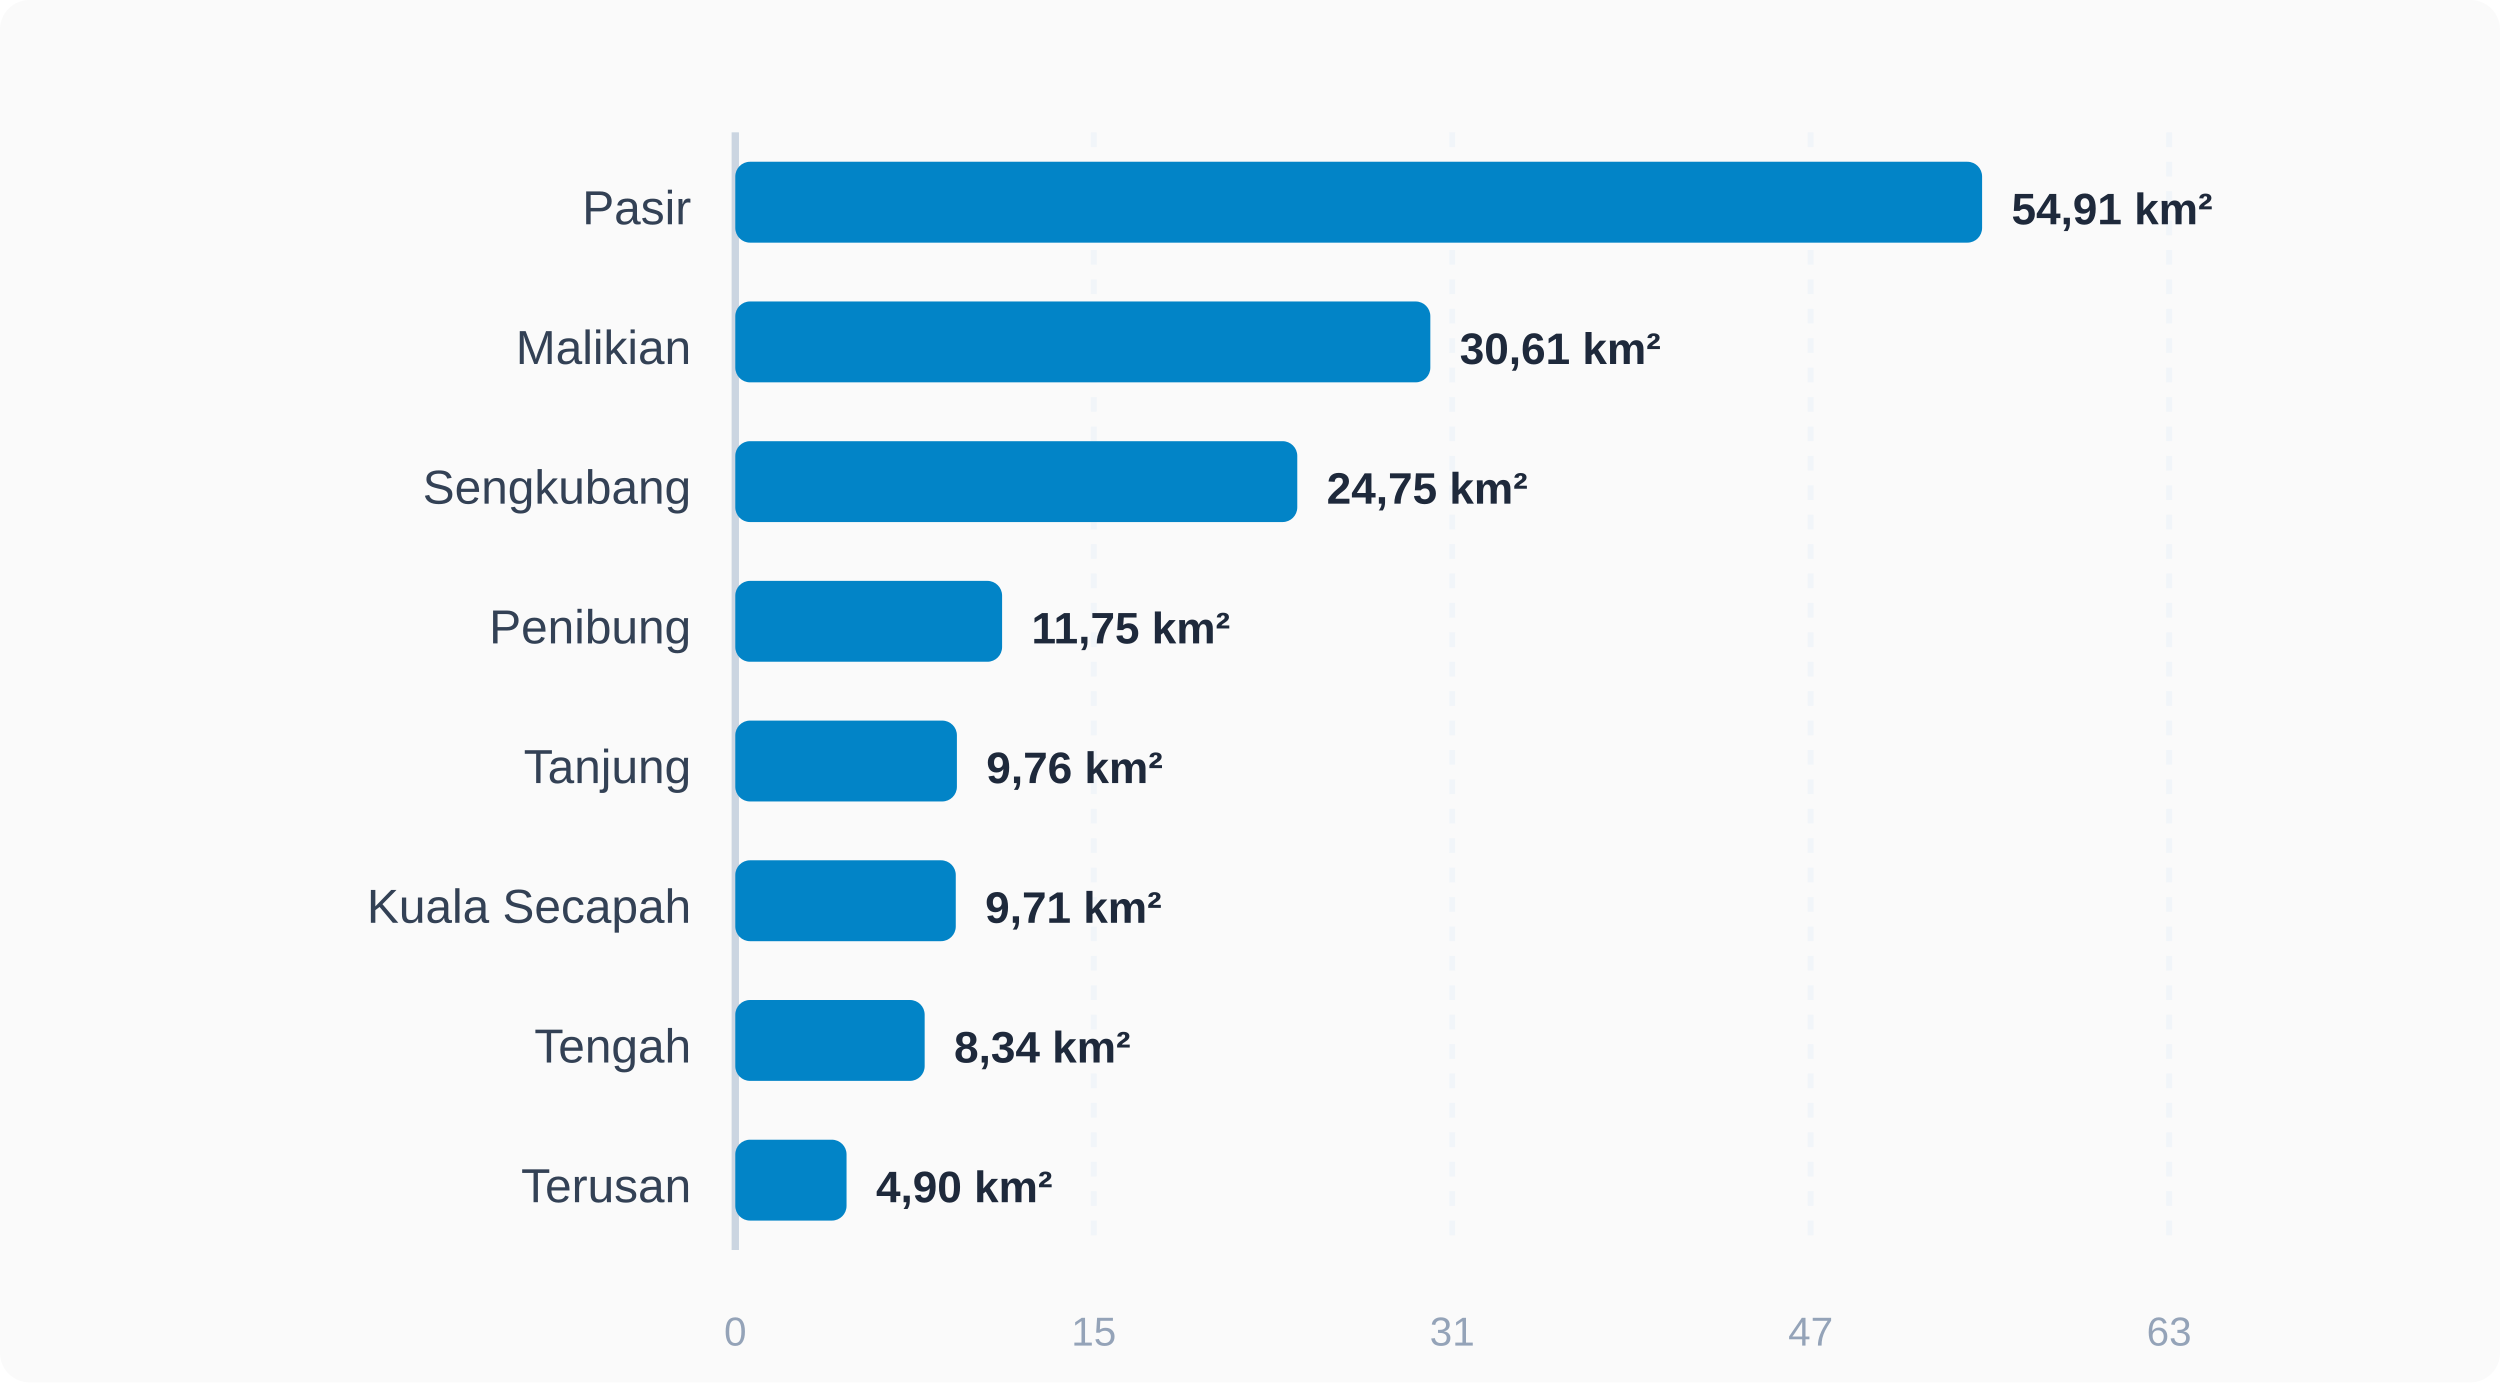
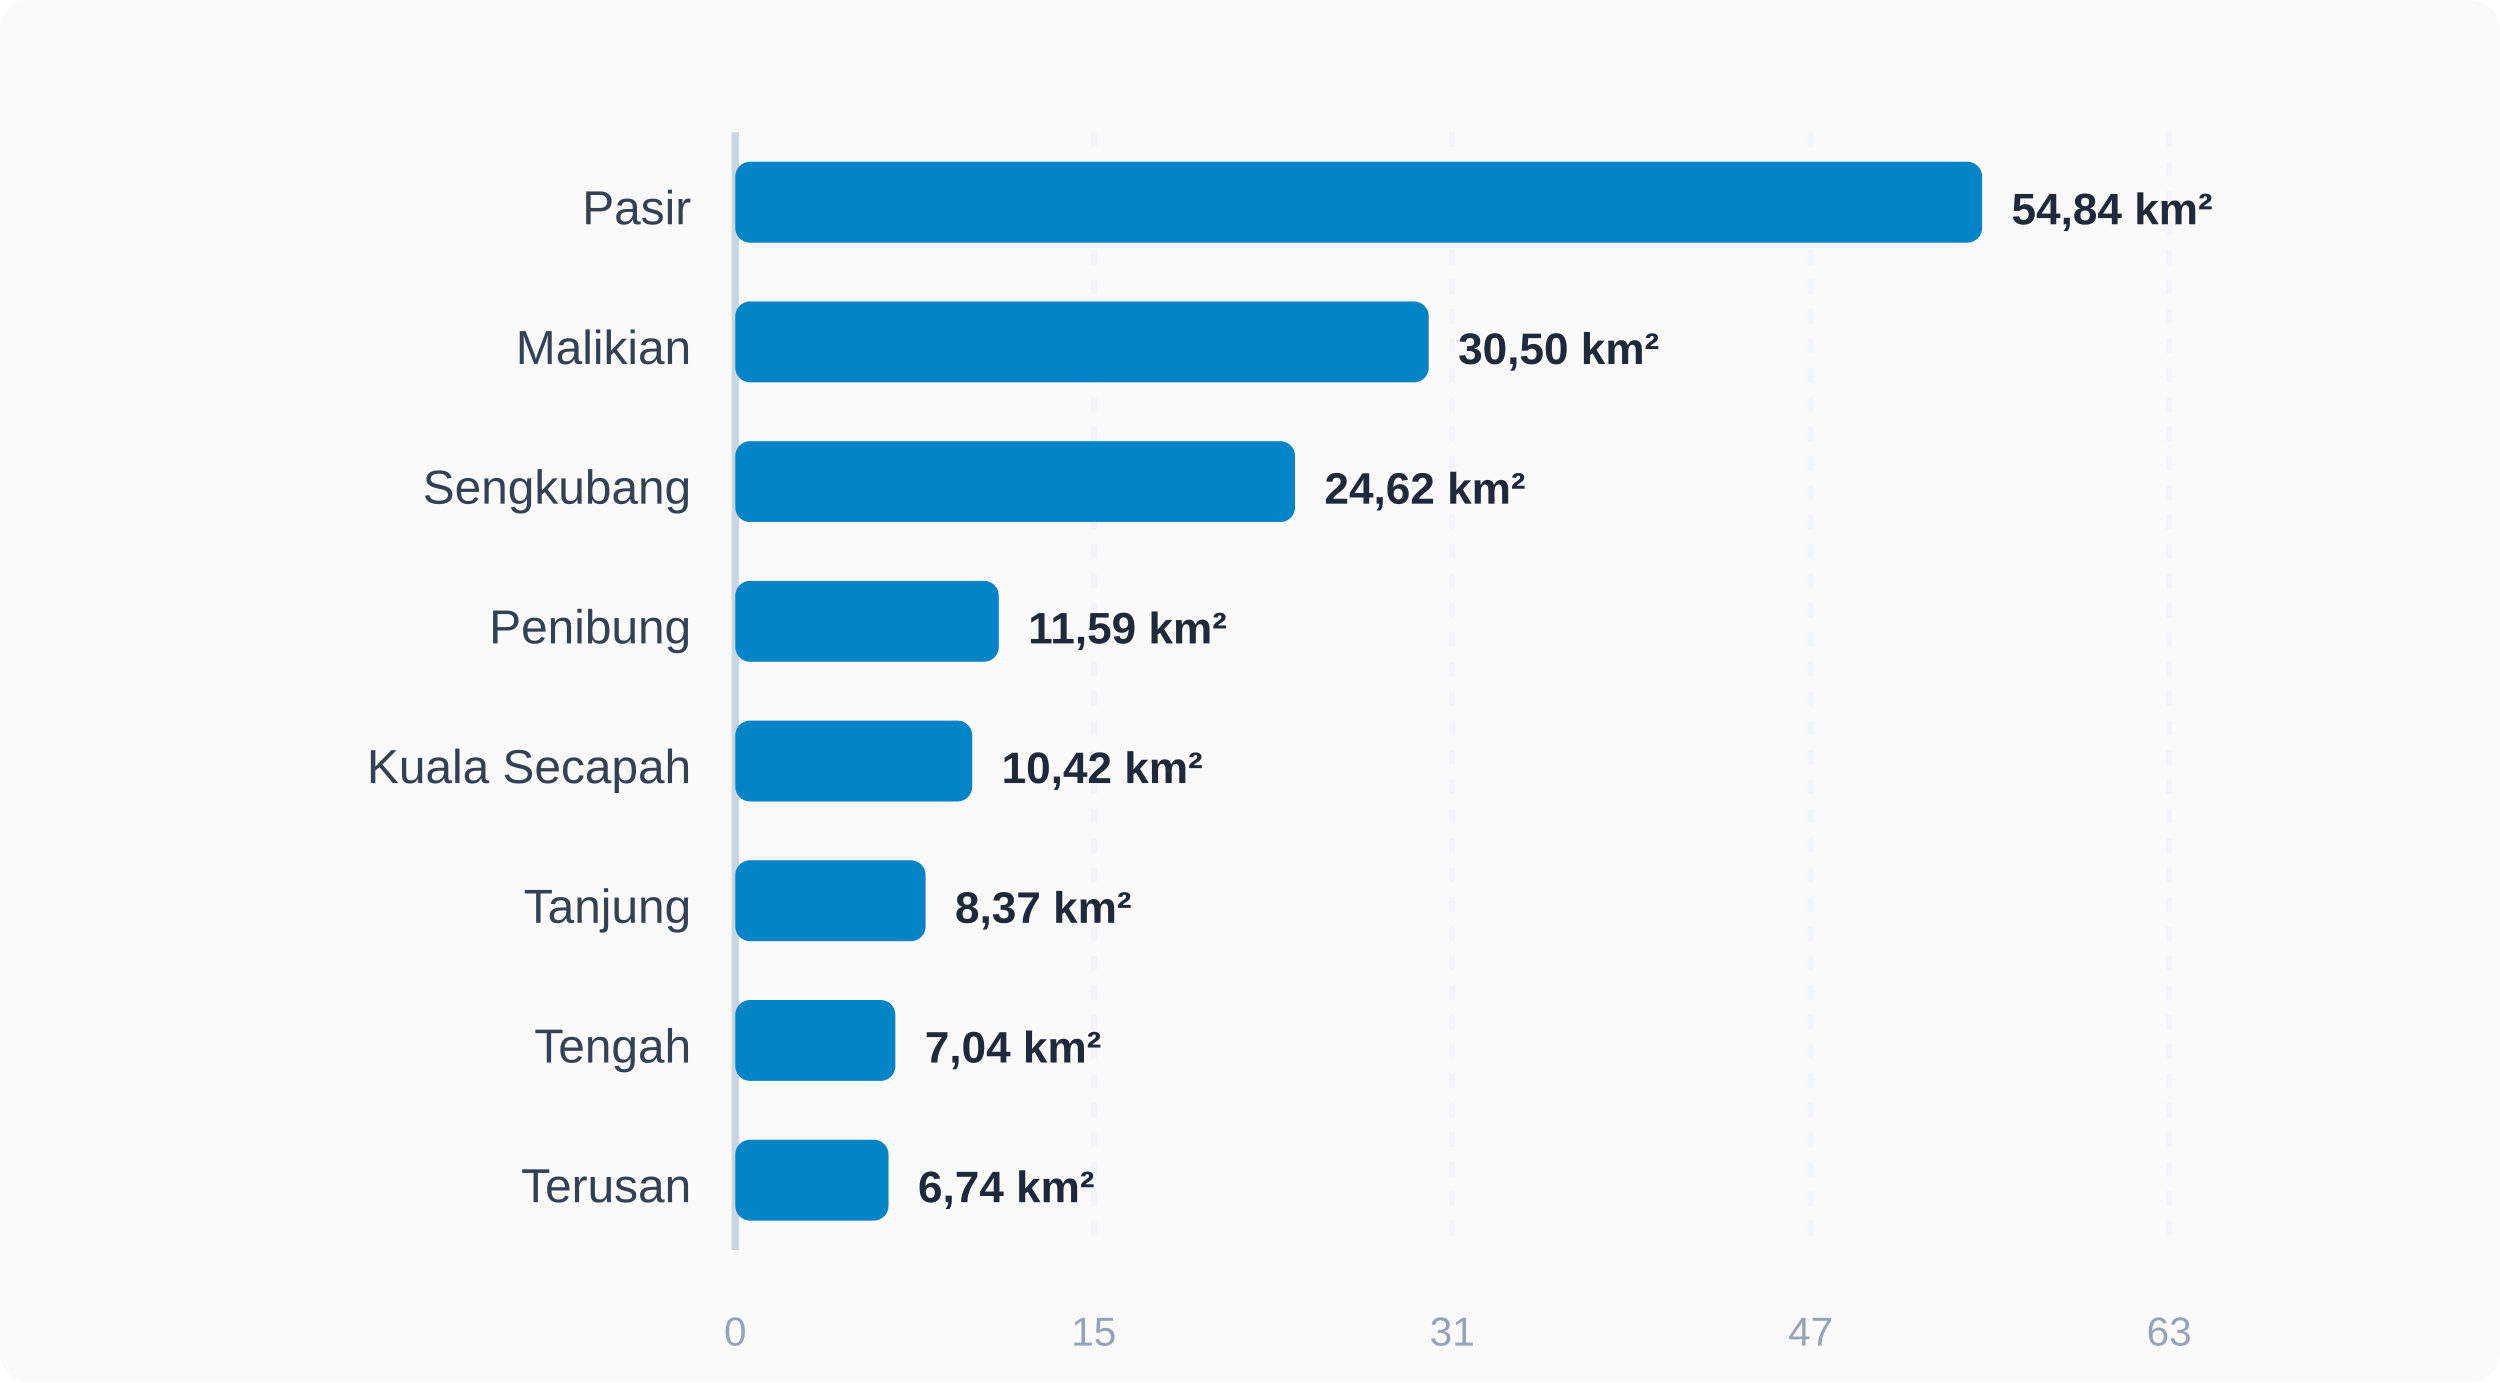
<svg xmlns="http://www.w3.org/2000/svg" viewBox="0 0 340 188" width="100%" height="188pt" style="font-family: 'Liberation Sans', Arial, sans-serif;">
  <rect width="340" height="188" fill="#FAFAFA" rx="4" />
  <line x1="100.0" y1="18" x2="100.0" y2="170" stroke="#F1F5F9" stroke-width="0.8" stroke-dasharray="2,2" />
  <text x="100.0" y="183" font-size="5.5" fill="#94A3B8" text-anchor="middle">0</text>
  <line x1="148.75" y1="18" x2="148.75" y2="170" stroke="#F1F5F9" stroke-width="0.8" stroke-dasharray="2,2" />
  <text x="148.75" y="183" font-size="5.5" fill="#94A3B8" text-anchor="middle">15</text>
  <line x1="197.5" y1="18" x2="197.5" y2="170" stroke="#F1F5F9" stroke-width="0.8" stroke-dasharray="2,2" />
  <text x="197.5" y="183" font-size="5.5" fill="#94A3B8" text-anchor="middle">31</text>
  <line x1="246.25" y1="18" x2="246.25" y2="170" stroke="#F1F5F9" stroke-width="0.8" stroke-dasharray="2,2" />
  <text x="246.25" y="183" font-size="5.5" fill="#94A3B8" text-anchor="middle">47</text>
  <line x1="295.0" y1="18" x2="295.0" y2="170" stroke="#F1F5F9" stroke-width="0.8" stroke-dasharray="2,2" />
  <text x="295.0" y="183" font-size="5.5" fill="#94A3B8" text-anchor="middle">63</text>
  <line x1="100" y1="18" x2="100" y2="170" stroke="#CBD5E1" stroke-width="1" />
  <text x="94" y="30.5" font-size="6.5" fill="#334155" text-anchor="end">Pasir</text>
  <rect x="100" y="22" width="169.565" height="11" rx="2" fill="#0284C7" />
-   <text x="273.565" y="30.5" font-size="6" font-weight="bold" fill="#1E293B">54,91 km²</text>
+   <text x="273.565" y="30.5" font-size="6" font-weight="bold" fill="#1E293B">54,84 km²</text>
  <text x="94" y="49.5" font-size="6.5" fill="#334155" text-anchor="end">Malikian</text>
-   <rect x="100" y="41" width="94.525" height="11" rx="2" fill="#0284C7" />
-   <text x="198.525" y="49.5" font-size="6" font-weight="bold" fill="#1E293B">30,61 km²</text>
+   <rect x="100" y="41" width="94.306" height="11" rx="2" fill="#0284C7" />
+   <text x="198.306" y="49.5" font-size="6" font-weight="bold" fill="#1E293B">30,50 km²</text>
  <text x="94" y="68.5" font-size="6.5" fill="#334155" text-anchor="end">Sengkubang</text>
-   <rect x="100" y="60" width="76.429" height="11" rx="2" fill="#0284C7" />
-   <text x="180.429" y="68.5" font-size="6" font-weight="bold" fill="#1E293B">24,75 km²</text>
+   <rect x="100" y="60" width="76.125" height="11" rx="2" fill="#0284C7" />
+   <text x="180.125" y="68.5" font-size="6" font-weight="bold" fill="#1E293B">24,62 km²</text>
  <text x="94" y="87.5" font-size="6.5" fill="#334155" text-anchor="end">Penibung</text>
-   <rect x="100" y="79" width="36.285" height="11" rx="2" fill="#0284C7" />
-   <text x="140.285" y="87.5" font-size="6" font-weight="bold" fill="#1E293B">11,75 km²</text>
-   <text x="94" y="106.5" font-size="6.5" fill="#334155" text-anchor="end">Tanjung</text>
-   <rect x="100" y="98" width="30.139" height="11" rx="2" fill="#0284C7" />
-   <text x="134.139" y="106.5" font-size="6" font-weight="bold" fill="#1E293B">9,76 km²</text>
-   <text x="94" y="125.5" font-size="6.5" fill="#334155" text-anchor="end">Kuala Secapah</text>
-   <rect x="100" y="117" width="29.985" height="11" rx="2" fill="#0284C7" />
-   <text x="133.985" y="125.5" font-size="6" font-weight="bold" fill="#1E293B">9,71 km²</text>
+   <rect x="100" y="79" width="35.836" height="11" rx="2" fill="#0284C7" />
+   <text x="139.836" y="87.5" font-size="6" font-weight="bold" fill="#1E293B">11,59 km²</text>
+   <text x="94" y="106.5" font-size="6.5" fill="#334155" text-anchor="end">Kuala Secapah</text>
+   <rect x="100" y="98" width="32.219" height="11" rx="2" fill="#0284C7" />
+   <text x="136.219" y="106.5" font-size="6" font-weight="bold" fill="#1E293B">10,42 km²</text>
+   <text x="94" y="125.5" font-size="6.5" fill="#334155" text-anchor="end">Tanjung</text>
+   <rect x="100" y="117" width="25.88" height="11" rx="2" fill="#0284C7" />
+   <text x="129.88" y="125.5" font-size="6" font-weight="bold" fill="#1E293B">8,37 km²</text>
  <text x="94" y="144.5" font-size="6.5" fill="#334155" text-anchor="end">Tengah</text>
-   <rect x="100" y="136" width="25.754" height="11" rx="2" fill="#0284C7" />
-   <text x="129.754" y="144.5" font-size="6" font-weight="bold" fill="#1E293B">8,34 km²</text>
+   <rect x="100" y="136" width="21.768" height="11" rx="2" fill="#0284C7" />
+   <text x="125.768" y="144.5" font-size="6" font-weight="bold" fill="#1E293B">7,04 km²</text>
  <text x="94" y="163.5" font-size="6.5" fill="#334155" text-anchor="end">Terusan</text>
-   <rect x="100" y="155" width="15.131" height="11" rx="2" fill="#0284C7" />
-   <text x="119.131" y="163.5" font-size="6" font-weight="bold" fill="#1E293B">4,90 km²</text>
+   <rect x="100" y="155" width="20.84" height="11" rx="2" fill="#0284C7" />
+   <text x="124.84" y="163.5" font-size="6" font-weight="bold" fill="#1E293B">6,74 km²</text>
</svg>
